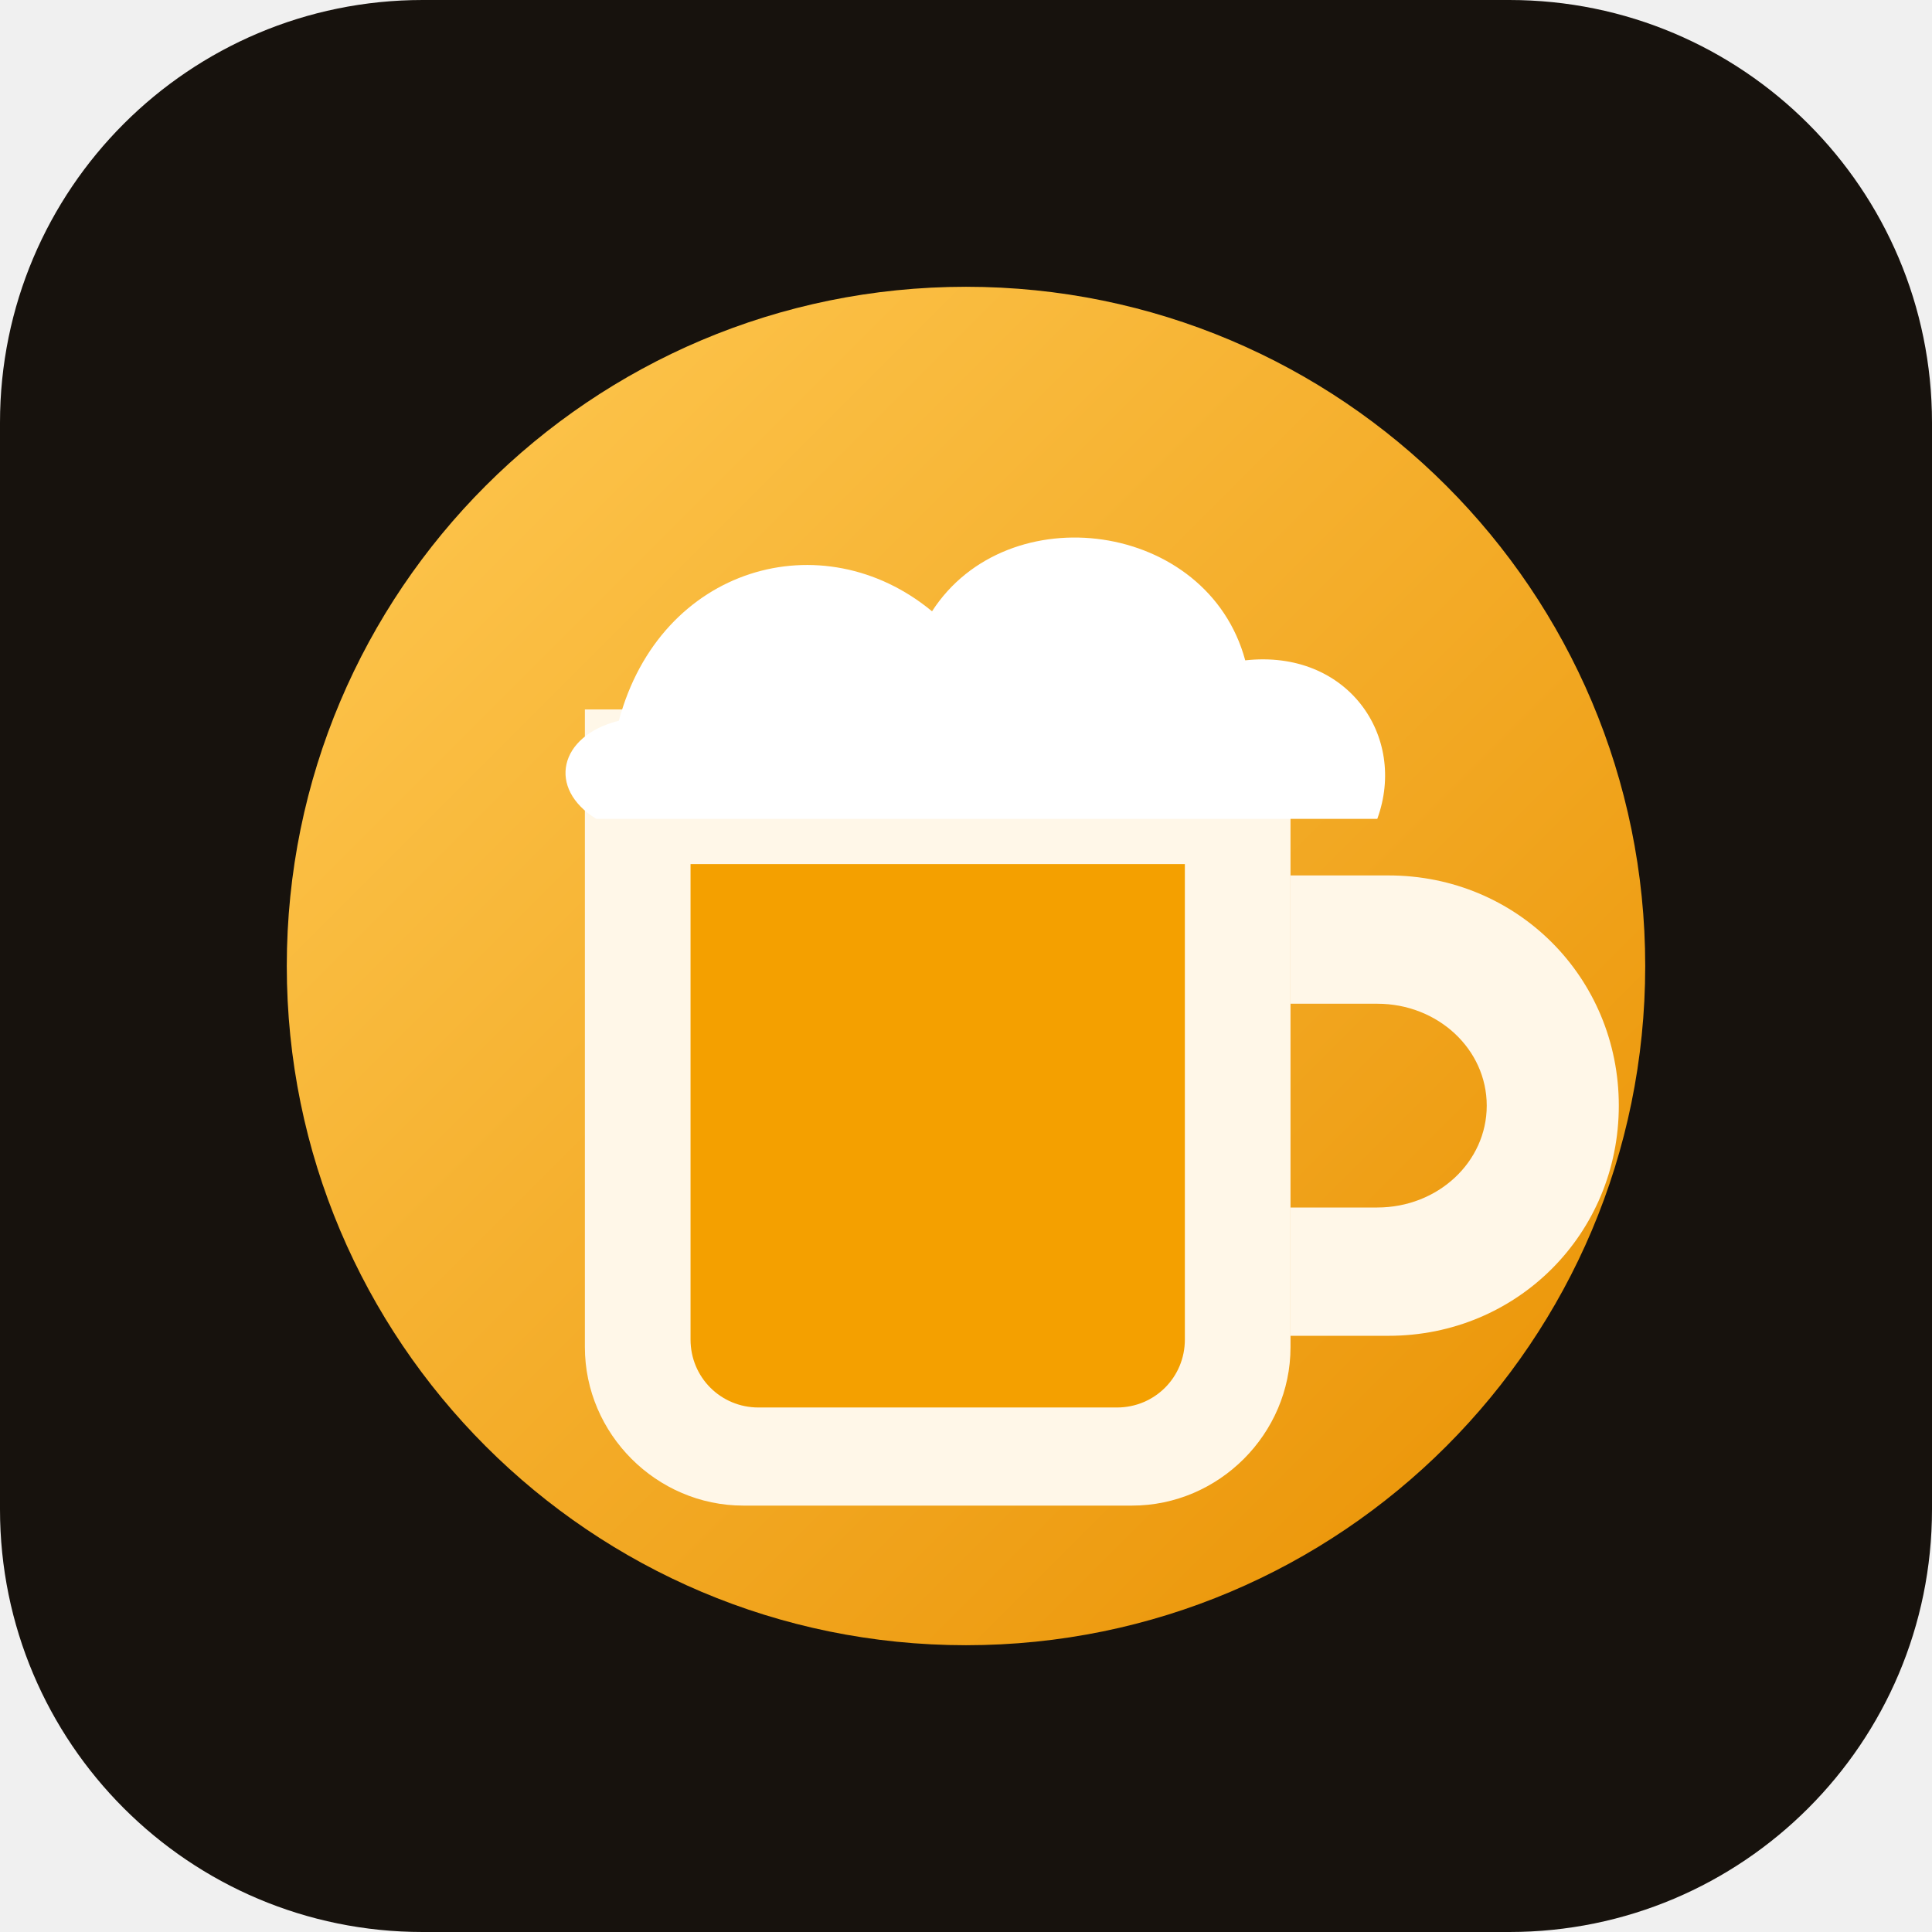
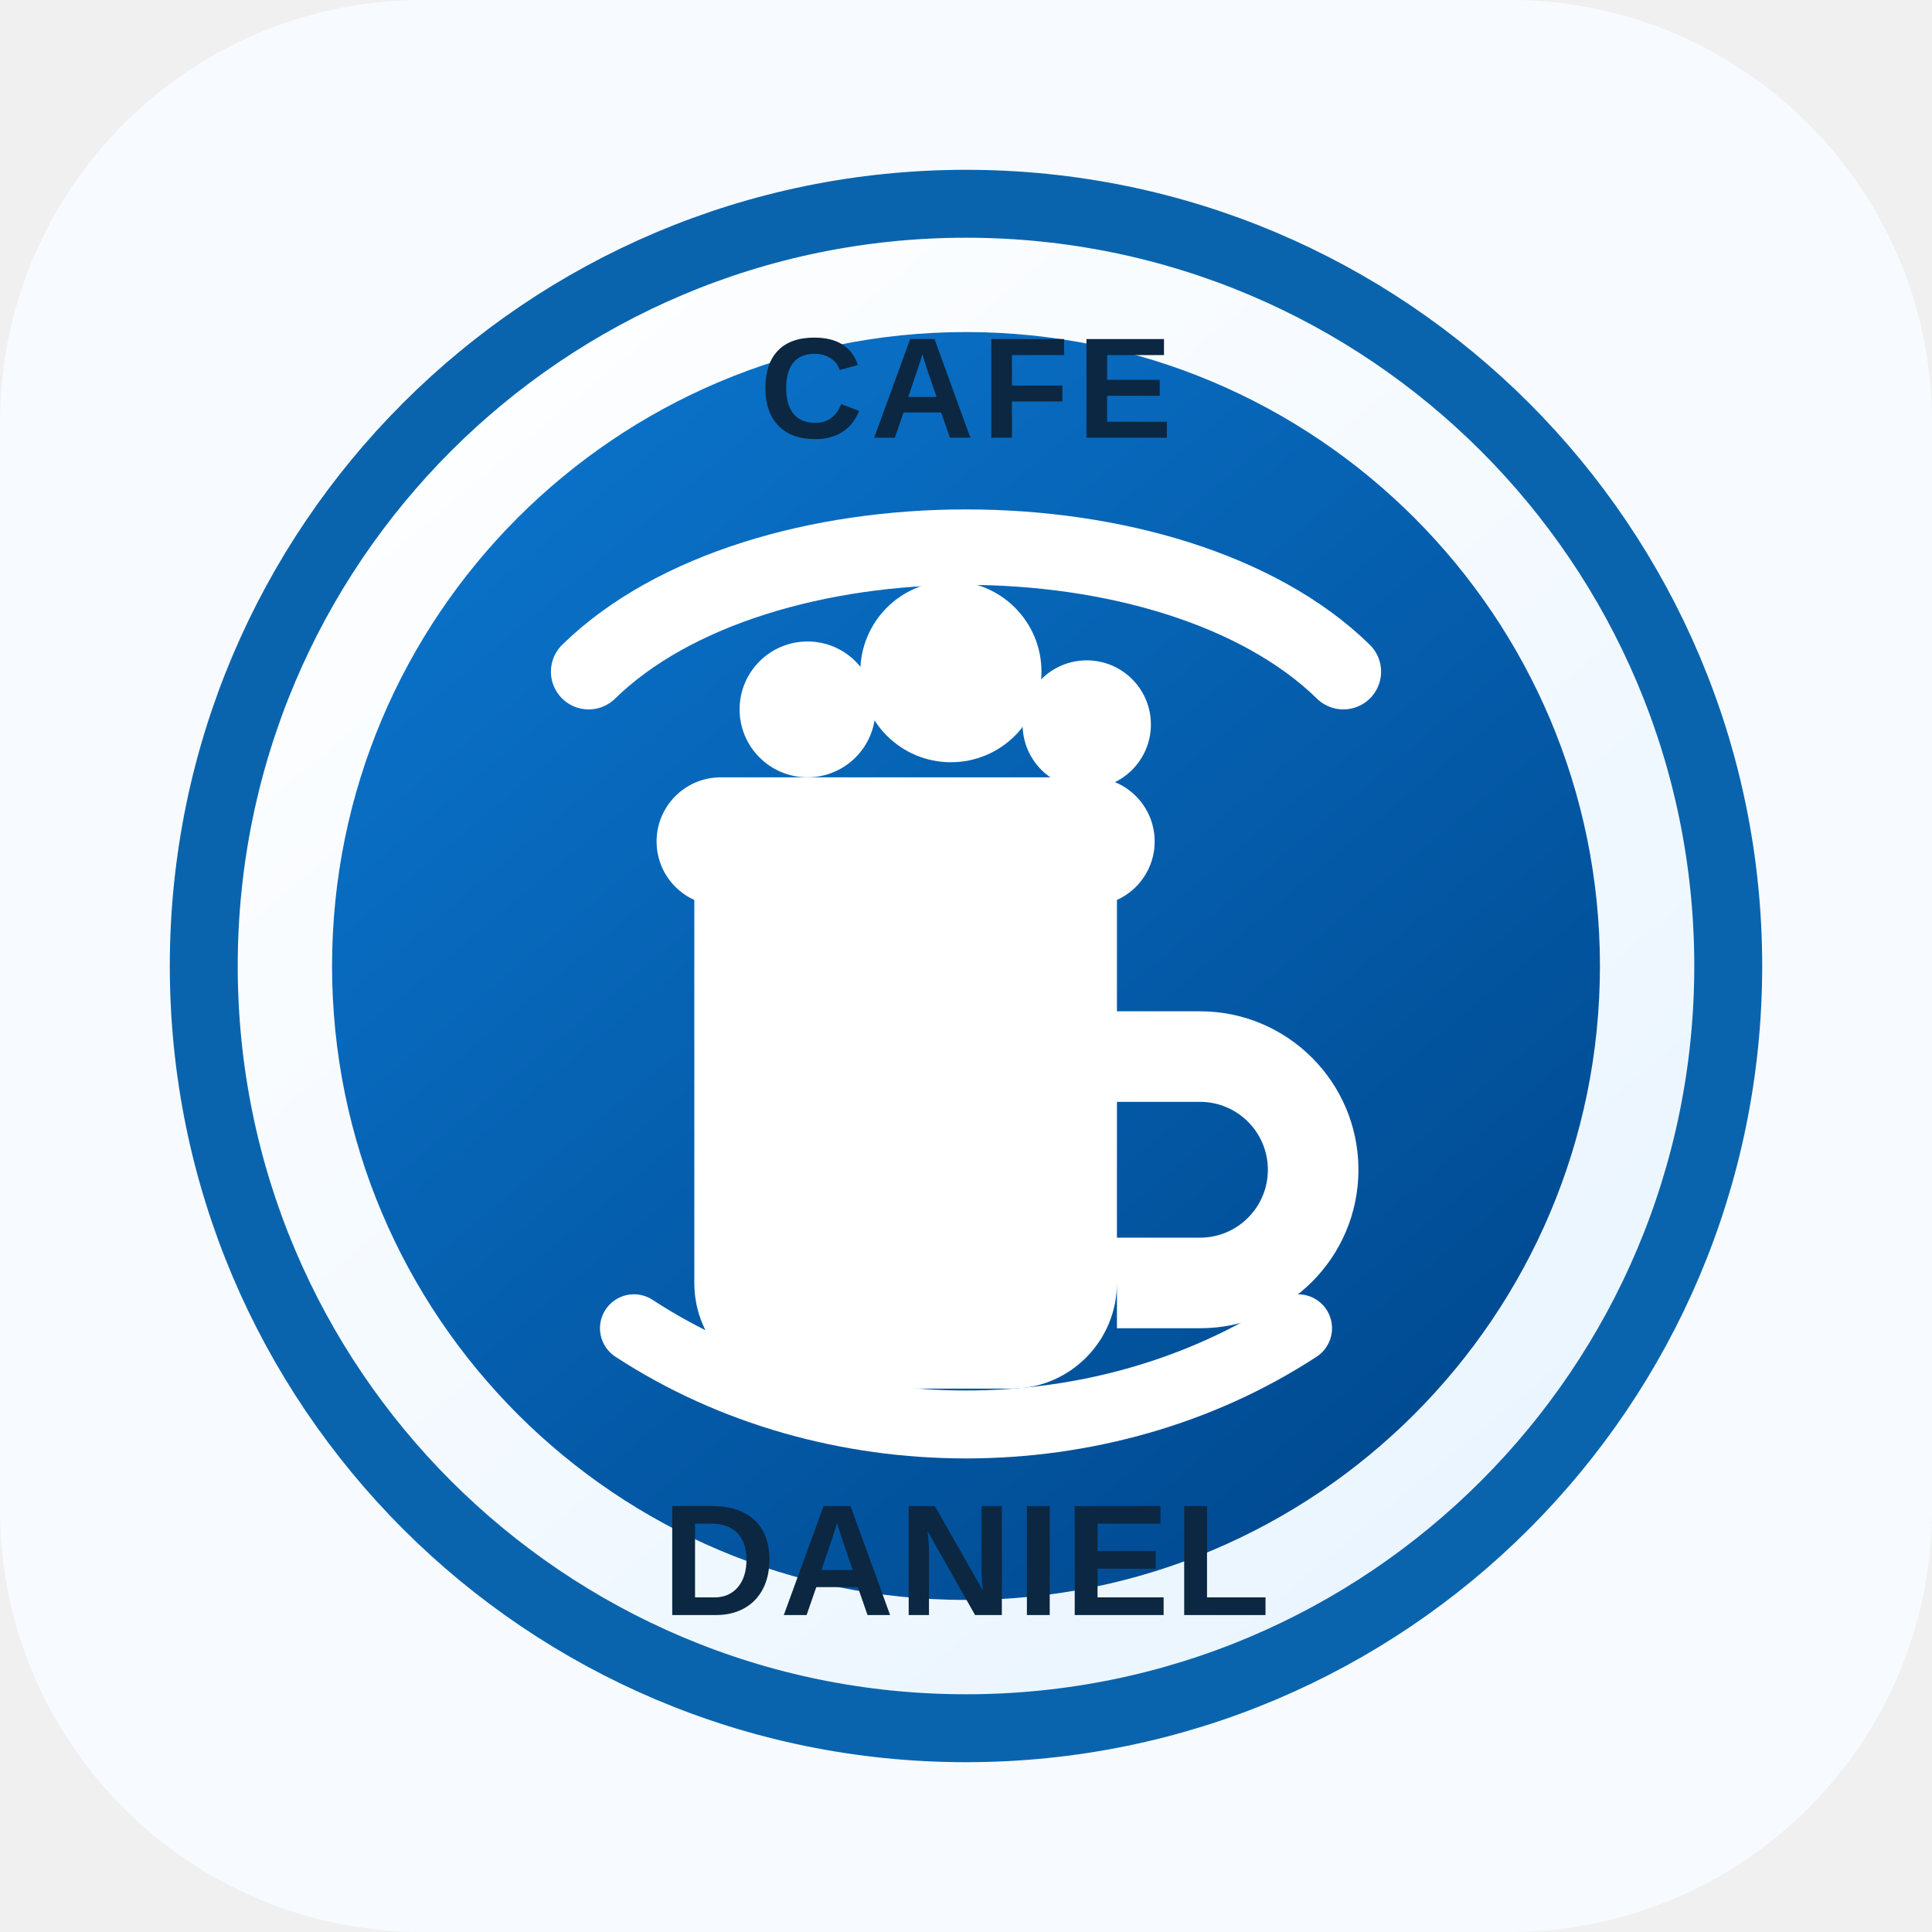
- <svg xmlns="http://www.w3.org/2000/svg" viewBox="0 0 512 512">
+ <svg xmlns="http://www.w3.org/2000/svg" viewBox="0 0 512 512" role="img" aria-label="Cafe Daniel Logo">
  <defs>
-     <linearGradient id="bg" x1="0" y1="0" x2="1" y2="1">
-       <stop stop-color="#ffca54" />
-       <stop offset="1" stop-color="#e99000" />
+     <linearGradient id="g" x1="96" x2="416" y1="64" y2="448" gradientUnits="userSpaceOnUse">
+       <stop stop-color="#ffffff" />
+       <stop offset="1" stop-color="#e8f4ff" />
+     </linearGradient>
+     <linearGradient id="b" x1="140" x2="372" y1="118" y2="394" gradientUnits="userSpaceOnUse">
+       <stop stop-color="#0a72c9" />
+       <stop offset="1" stop-color="#004a91" />
    </linearGradient>
  </defs>
-   <rect width="512" height="512" rx="112" fill="#17120d" />
-   <circle cx="256" cy="256" r="180" fill="url(#bg)" />
-   <path d="M155 188h187v169c0 23-19 42-42 42H197c-23 0-42-19-42-42V188Z" fill="#fff7e8" />
-   <path d="M183 229h131v126c0 10-8 18-18 18h-95c-10 0-18-8-18-18V229Z" fill="#f4a000" />
-   <path d="M342 232h26c34 0 61 27 61 61s-27 61-61 61h-26v-34h23c16 0 29-12 29-27s-13-27-29-27h-23v-34Z" fill="#fff7e8" />
-   <path d="M164 191c11-41 54-53 83-29 20-31 73-24 83 13 27-3 43 20 35 42H158c-13-8-10-22 6-26Z" fill="#fff" />
+   <rect width="512" height="512" rx="112" fill="#f7fbff" />
+   <circle cx="256" cy="256" r="202" fill="url(#g)" stroke="#0a64ad" stroke-width="18" />
+   <circle cx="256" cy="256" r="168" fill="url(#b)" />
+   <path d="M156 178c45-44 155-44 200 0" fill="none" stroke="#ffffff" stroke-width="20" stroke-linecap="round" />
+   <path d="M168 352c52 34 124 34 176 0" fill="none" stroke="#ffffff" stroke-width="18" stroke-linecap="round" />
+   <g fill="#ffffff">
+     <path d="M184 236h112v104a28 28 0 0 1-28 28h-56a28 28 0 0 1-28-28V236Zm112 32h22a42 42 0 0 1 0 84h-22v-24h22a18 18 0 0 0 0-36h-22v-24Z" />
+     <rect x="174" y="206" width="132" height="34" rx="17" />
+     <circle cx="214" cy="188" r="18" />
+     <circle cx="252" cy="178" r="24" />
+     <circle cx="288" cy="192" r="17" />
+   </g>
+   <text x="256" y="116" text-anchor="middle" font-family="Arial, Helvetica, sans-serif" font-size="38" font-weight="900" fill="#0b2741" letter-spacing="2">CAFE</text>
+   <text x="256" y="428" text-anchor="middle" font-family="Arial, Helvetica, sans-serif" font-size="42" font-weight="900" fill="#0b2741" letter-spacing="1">DANIEL</text>
</svg>
